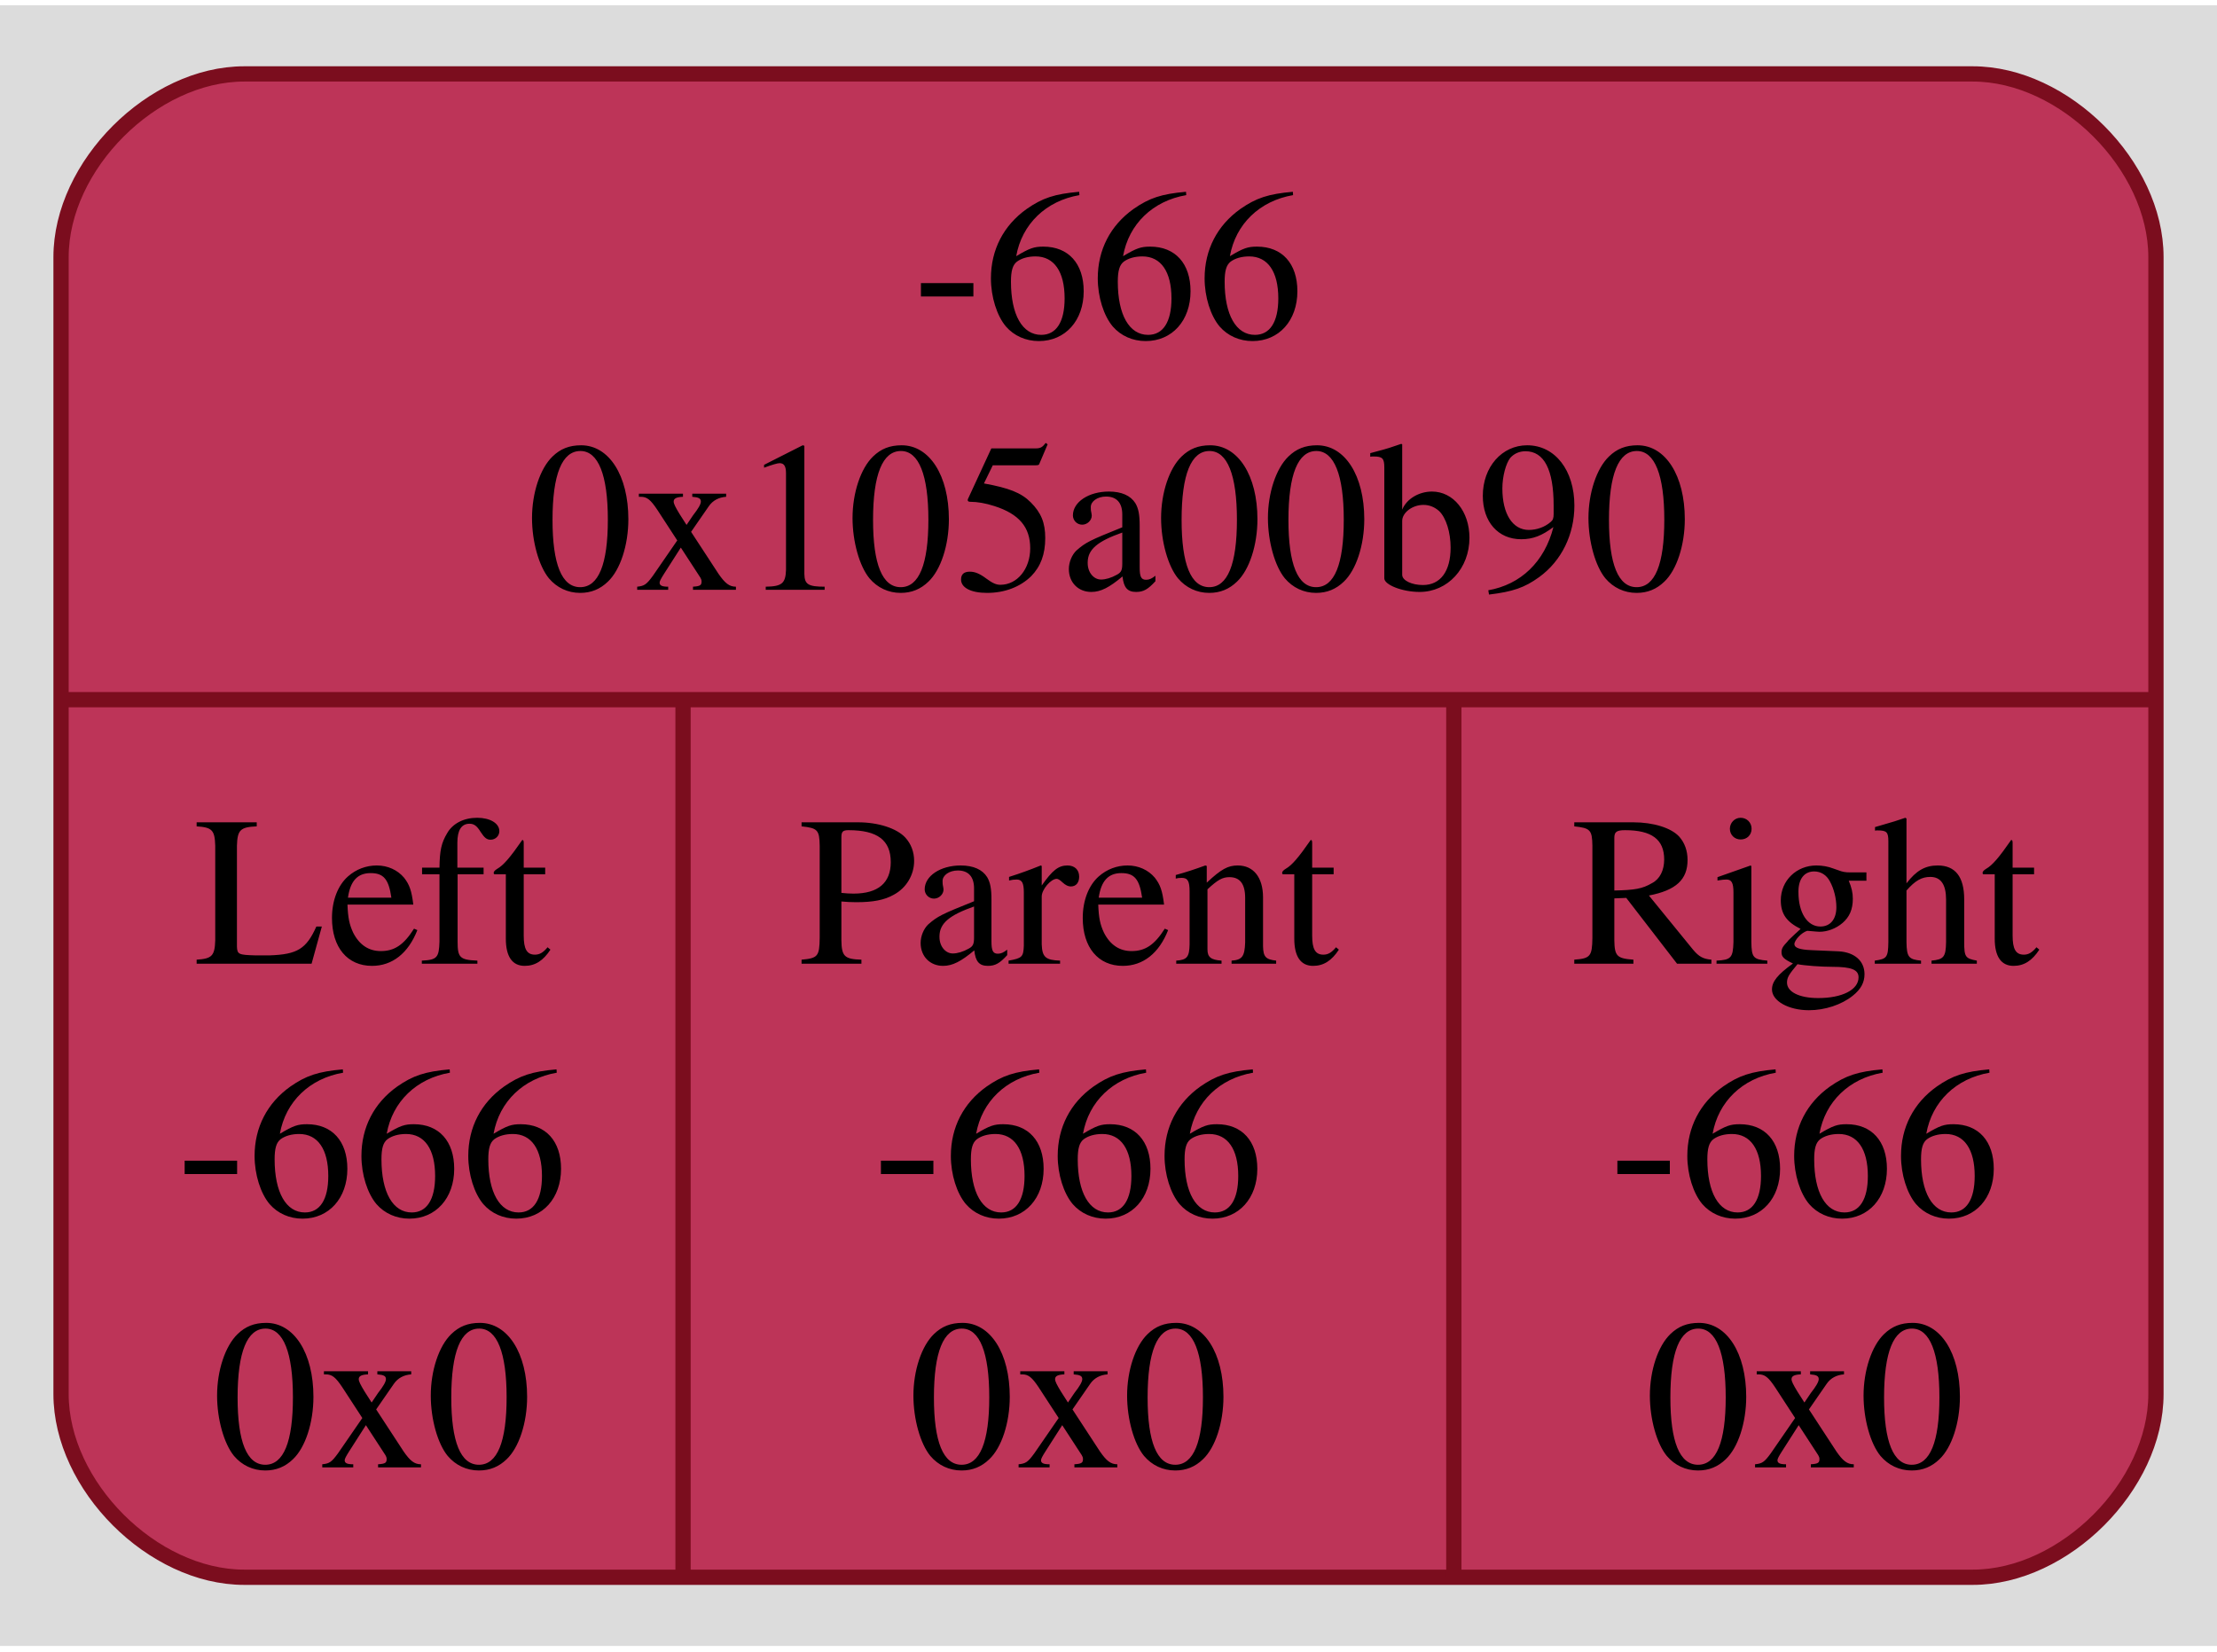
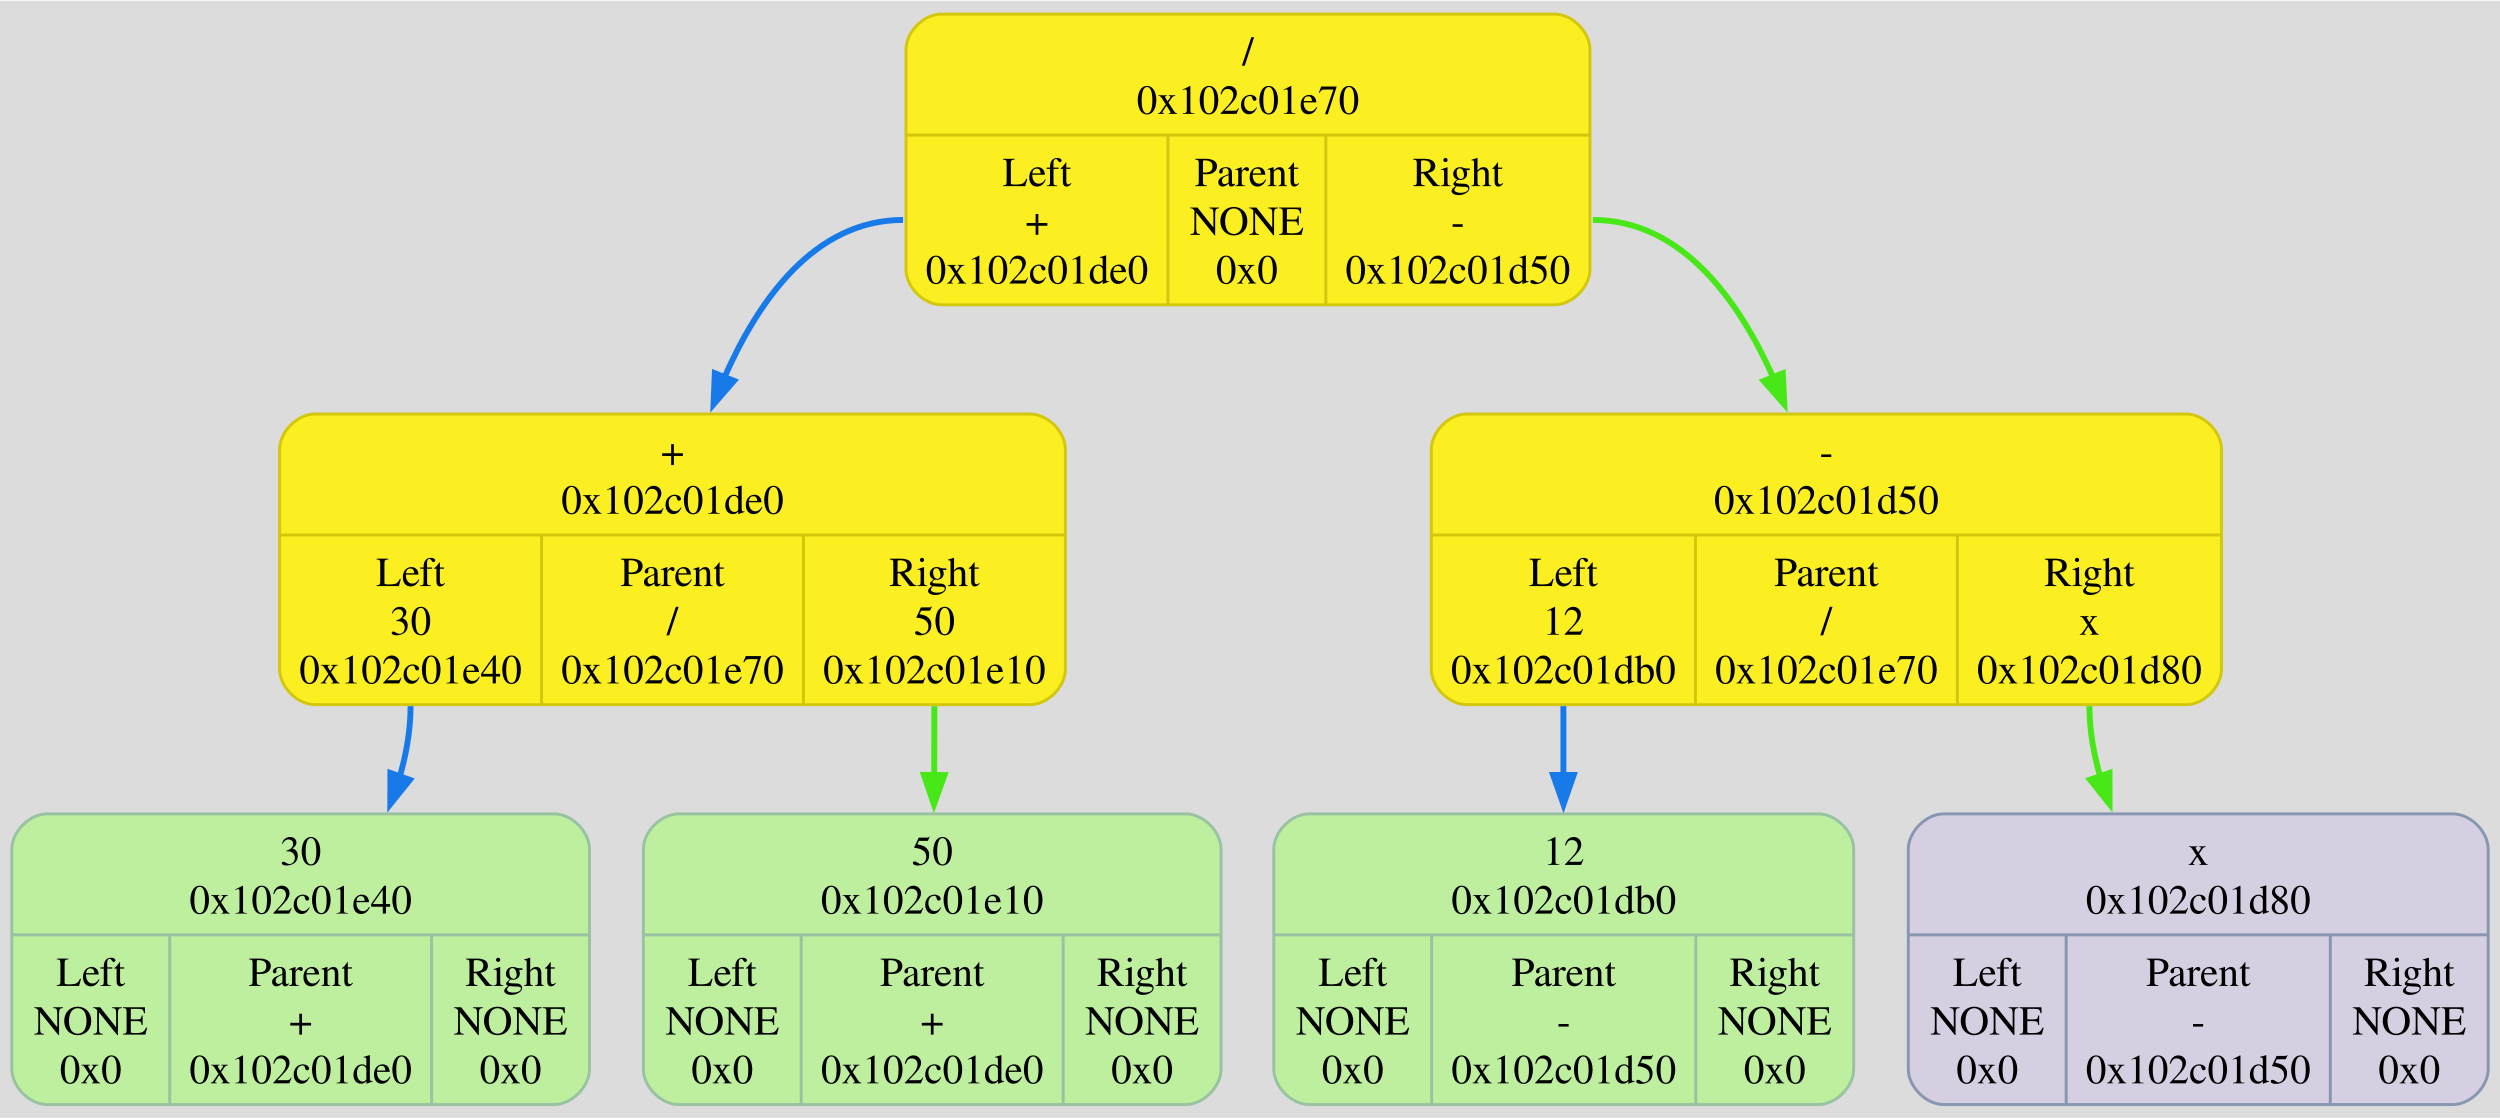
- <svg xmlns="http://www.w3.org/2000/svg" width="145pt" height="108pt" viewBox="0.00 0.00 145.25 107.50">
-   <g id="graph0" class="graph" transform="scale(1 1) rotate(0) translate(4 103.5)">
-     <polygon fill="#dcdcdc" stroke="none" points="-4,4 -4,-103.5 141.25,-103.5 141.25,4 -4,4" />
+ <svg xmlns="http://www.w3.org/2000/svg" width="847pt" height="379pt" viewBox="0.00 0.00 847.12 378.50">
+   <g id="graph0" class="graph" transform="scale(1 1) rotate(0) translate(4 374.5)">
+     <polygon fill="#dcdcdc" stroke="none" points="-4,4 -4,-374.5 843.12,-374.5 843.12,4 -4,4" />
    <g id="node1" class="node">
-       <path fill="#bd3458" stroke="#7b0d1e" d="M12,-0.5C12,-0.5 125.25,-0.5 125.25,-0.5 131.25,-0.5 137.25,-6.5 137.25,-12.5 137.25,-12.5 137.25,-87 137.25,-87 137.25,-93 131.25,-99 125.25,-99 125.25,-99 12,-99 12,-99 6,-99 0,-93 0,-87 0,-87 0,-12.5 0,-12.5 0,-6.5 6,-0.5 12,-0.5" />
-       <text text-anchor="middle" x="68.62" y="-81.7" font-family="Times,serif" font-size="14.00" fill="#000000">-666</text>
-       <text text-anchor="middle" x="68.62" y="-65.2" font-family="Times,serif" font-size="14.00" fill="#000000">0x105a00b90</text>
-       <polyline fill="none" stroke="#7b0d1e" points="0,-58 137.25,-58" />
-       <text text-anchor="middle" x="20.38" y="-40.7" font-family="Times,serif" font-size="14.00" fill="#000000">Left</text>
-       <text text-anchor="middle" x="20.38" y="-24.2" font-family="Times,serif" font-size="14.00" fill="#000000">-666</text>
-       <text text-anchor="middle" x="20.38" y="-7.7" font-family="Times,serif" font-size="14.00" fill="#000000">0x0</text>
-       <polyline fill="none" stroke="#7b0d1e" points="40.75,-0.5 40.75,-58" />
-       <text text-anchor="middle" x="66" y="-40.7" font-family="Times,serif" font-size="14.00" fill="#000000">Parent</text>
-       <text text-anchor="middle" x="66" y="-24.2" font-family="Times,serif" font-size="14.00" fill="#000000">-666</text>
-       <text text-anchor="middle" x="66" y="-7.7" font-family="Times,serif" font-size="14.00" fill="#000000">0x0</text>
-       <polyline fill="none" stroke="#7b0d1e" points="91.25,-0.5 91.25,-58" />
-       <text text-anchor="middle" x="114.25" y="-40.7" font-family="Times,serif" font-size="14.00" fill="#000000">Right</text>
-       <text text-anchor="middle" x="114.25" y="-24.2" font-family="Times,serif" font-size="14.00" fill="#000000">-666</text>
-       <text text-anchor="middle" x="114.25" y="-7.7" font-family="Times,serif" font-size="14.00" fill="#000000">0x0</text>
+       <path fill="#fbee21" stroke="#d3c70d" d="M315,-271.5C315,-271.5 522.75,-271.5 522.75,-271.5 528.75,-271.5 534.75,-277.5 534.75,-283.5 534.75,-283.5 534.75,-358 534.75,-358 534.75,-364 528.75,-370 522.75,-370 522.75,-370 315,-370 315,-370 309,-370 303,-364 303,-358 303,-358 303,-283.5 303,-283.5 303,-277.5 309,-271.5 315,-271.5" />
+       <text text-anchor="middle" x="418.88" y="-352.7" font-family="Times,serif" font-size="14.00" fill="#000000">/</text>
+       <text text-anchor="middle" x="418.88" y="-336.2" font-family="Times,serif" font-size="14.00" fill="#000000">0x102c01e70</text>
+       <polyline fill="none" stroke="#d3c70d" points="303,-329 534.75,-329" />
+       <text text-anchor="middle" x="347.38" y="-311.7" font-family="Times,serif" font-size="14.00" fill="#000000">Left</text>
+       <text text-anchor="middle" x="347.38" y="-295.2" font-family="Times,serif" font-size="14.00" fill="#000000">+</text>
+       <text text-anchor="middle" x="347.38" y="-278.7" font-family="Times,serif" font-size="14.00" fill="#000000">0x102c01de0</text>
+       <polyline fill="none" stroke="#d3c70d" points="391.75,-271.5 391.75,-329" />
+       <text text-anchor="middle" x="418.5" y="-311.7" font-family="Times,serif" font-size="14.00" fill="#000000">Parent</text>
+       <text text-anchor="middle" x="418.5" y="-295.2" font-family="Times,serif" font-size="14.00" fill="#000000">NONE</text>
+       <text text-anchor="middle" x="418.5" y="-278.7" font-family="Times,serif" font-size="14.00" fill="#000000">0x0</text>
+       <polyline fill="none" stroke="#d3c70d" points="445.25,-271.5 445.25,-329" />
+       <text text-anchor="middle" x="490" y="-311.7" font-family="Times,serif" font-size="14.00" fill="#000000">Right</text>
+       <text text-anchor="middle" x="490" y="-295.2" font-family="Times,serif" font-size="14.00" fill="#000000">-</text>
+       <text text-anchor="middle" x="490" y="-278.7" font-family="Times,serif" font-size="14.00" fill="#000000">0x102c01d50</text>
+     </g>
+     <g id="node2" class="node">
+       <path fill="#fbee21" stroke="#d3c70d" d="M102.75,-136C102.75,-136 345,-136 345,-136 351,-136 357,-142 357,-148 357,-148 357,-222.5 357,-222.5 357,-228.5 351,-234.5 345,-234.5 345,-234.5 102.75,-234.5 102.75,-234.5 96.75,-234.5 90.75,-228.5 90.75,-222.5 90.75,-222.5 90.75,-148 90.75,-148 90.75,-142 96.75,-136 102.75,-136" />
+       <text text-anchor="middle" x="223.88" y="-217.2" font-family="Times,serif" font-size="14.00" fill="#000000">+</text>
+       <text text-anchor="middle" x="223.88" y="-200.7" font-family="Times,serif" font-size="14.00" fill="#000000">0x102c01de0</text>
+       <polyline fill="none" stroke="#d3c70d" points="90.75,-193.5 357,-193.5" />
+       <text text-anchor="middle" x="135.12" y="-176.2" font-family="Times,serif" font-size="14.00" fill="#000000">Left</text>
+       <text text-anchor="middle" x="135.12" y="-159.7" font-family="Times,serif" font-size="14.00" fill="#000000">30</text>
+       <text text-anchor="middle" x="135.12" y="-143.2" font-family="Times,serif" font-size="14.00" fill="#000000">0x102c01e40</text>
+       <polyline fill="none" stroke="#d3c70d" points="179.5,-136 179.5,-193.5" />
+       <text text-anchor="middle" x="223.88" y="-176.2" font-family="Times,serif" font-size="14.00" fill="#000000">Parent</text>
+       <text text-anchor="middle" x="223.88" y="-159.7" font-family="Times,serif" font-size="14.00" fill="#000000">/</text>
+       <text text-anchor="middle" x="223.88" y="-143.2" font-family="Times,serif" font-size="14.00" fill="#000000">0x102c01e70</text>
+       <polyline fill="none" stroke="#d3c70d" points="268.25,-136 268.25,-193.5" />
+       <text text-anchor="middle" x="312.62" y="-176.2" font-family="Times,serif" font-size="14.00" fill="#000000">Right</text>
+       <text text-anchor="middle" x="312.62" y="-159.7" font-family="Times,serif" font-size="14.00" fill="#000000">50</text>
+       <text text-anchor="middle" x="312.62" y="-143.2" font-family="Times,serif" font-size="14.00" fill="#000000">0x102c01e10</text>
+     </g>
+     <g id="edge1" class="edge">
+       <path fill="none" stroke="#187ae8" stroke-width="2" d="M302,-300.25C272.11,-300.25 252.81,-273.25 240.87,-245.53" />
+       <polygon fill="#187ae8" stroke="#187ae8" stroke-width="2" points="244.72,-245.74 237.77,-237.74 238.21,-248.32 244.72,-245.74" />
+     </g>
+     <g id="node5" class="node">
+       <path fill="#fbee21" stroke="#d3c70d" d="M493,-136C493,-136 736.75,-136 736.75,-136 742.75,-136 748.75,-142 748.75,-148 748.75,-148 748.75,-222.5 748.75,-222.5 748.75,-228.5 742.75,-234.5 736.75,-234.5 736.75,-234.5 493,-234.5 493,-234.5 487,-234.5 481,-228.5 481,-222.5 481,-222.5 481,-148 481,-148 481,-142 487,-136 493,-136" />
+       <text text-anchor="middle" x="614.88" y="-217.2" font-family="Times,serif" font-size="14.00" fill="#000000">-</text>
+       <text text-anchor="middle" x="614.88" y="-200.7" font-family="Times,serif" font-size="14.00" fill="#000000">0x102c01d50</text>
+       <polyline fill="none" stroke="#d3c70d" points="481,-193.5 748.75,-193.5" />
+       <text text-anchor="middle" x="525.75" y="-176.2" font-family="Times,serif" font-size="14.00" fill="#000000">Left</text>
+       <text text-anchor="middle" x="525.75" y="-159.7" font-family="Times,serif" font-size="14.00" fill="#000000">12</text>
+       <text text-anchor="middle" x="525.75" y="-143.2" font-family="Times,serif" font-size="14.00" fill="#000000">0x102c01db0</text>
+       <polyline fill="none" stroke="#d3c70d" points="570.5,-136 570.5,-193.5" />
+       <text text-anchor="middle" x="614.88" y="-176.2" font-family="Times,serif" font-size="14.00" fill="#000000">Parent</text>
+       <text text-anchor="middle" x="614.88" y="-159.7" font-family="Times,serif" font-size="14.00" fill="#000000">/</text>
+       <text text-anchor="middle" x="614.88" y="-143.2" font-family="Times,serif" font-size="14.00" fill="#000000">0x102c01e70</text>
+       <polyline fill="none" stroke="#d3c70d" points="659.25,-136 659.25,-193.5" />
+       <text text-anchor="middle" x="704" y="-176.2" font-family="Times,serif" font-size="14.00" fill="#000000">Right</text>
+       <text text-anchor="middle" x="704" y="-159.7" font-family="Times,serif" font-size="14.00" fill="#000000">x</text>
+       <text text-anchor="middle" x="704" y="-143.2" font-family="Times,serif" font-size="14.00" fill="#000000">0x102c01d80</text>
+     </g>
+     <g id="edge6" class="edge">
+       <path fill="none" stroke="#48e818" stroke-width="2" d="M535.75,-300.25C565.76,-300.25 585.31,-273.25 597.46,-245.53" />
+       <polygon fill="#48e818" stroke="#48e818" stroke-width="2" points="600.11,-248.31 600.62,-237.73 593.62,-245.68 600.11,-248.31" />
+     </g>
+     <g id="node3" class="node">
+       <path fill="#bdef9e" stroke="#99c2a2" d="M12,-0.5C12,-0.5 183.75,-0.5 183.75,-0.5 189.75,-0.5 195.75,-6.5 195.75,-12.5 195.75,-12.5 195.75,-87 195.75,-87 195.75,-93 189.75,-99 183.75,-99 183.75,-99 12,-99 12,-99 6,-99 0,-93 0,-87 0,-87 0,-12.5 0,-12.5 0,-6.5 6,-0.5 12,-0.5" />
+       <text text-anchor="middle" x="97.88" y="-81.7" font-family="Times,serif" font-size="14.00" fill="#000000">30</text>
+       <text text-anchor="middle" x="97.88" y="-65.2" font-family="Times,serif" font-size="14.00" fill="#000000">0x102c01e40</text>
+       <polyline fill="none" stroke="#99c2a2" points="0,-58 195.75,-58" />
+       <text text-anchor="middle" x="26.75" y="-40.7" font-family="Times,serif" font-size="14.00" fill="#000000">Left</text>
+       <text text-anchor="middle" x="26.75" y="-24.2" font-family="Times,serif" font-size="14.00" fill="#000000">NONE</text>
+       <text text-anchor="middle" x="26.75" y="-7.7" font-family="Times,serif" font-size="14.00" fill="#000000">0x0</text>
+       <polyline fill="none" stroke="#99c2a2" points="53.5,-0.5 53.5,-58" />
+       <text text-anchor="middle" x="97.88" y="-40.7" font-family="Times,serif" font-size="14.00" fill="#000000">Parent</text>
+       <text text-anchor="middle" x="97.88" y="-24.2" font-family="Times,serif" font-size="14.00" fill="#000000">+</text>
+       <text text-anchor="middle" x="97.88" y="-7.7" font-family="Times,serif" font-size="14.00" fill="#000000">0x102c01de0</text>
+       <polyline fill="none" stroke="#99c2a2" points="142.25,-0.5 142.25,-58" />
+       <text text-anchor="middle" x="169" y="-40.7" font-family="Times,serif" font-size="14.00" fill="#000000">Right</text>
+       <text text-anchor="middle" x="169" y="-24.2" font-family="Times,serif" font-size="14.00" fill="#000000">NONE</text>
+       <text text-anchor="middle" x="169" y="-7.7" font-family="Times,serif" font-size="14.00" fill="#000000">0x0</text>
+     </g>
+     <g id="edge2" class="edge">
+       <path fill="none" stroke="#187ae8" stroke-width="2" d="M135.12,-135.5C135.12,-127.01 133.54,-118.41 131.02,-110.11" />
+       <polygon fill="#187ae8" stroke="#187ae8" stroke-width="2" points="134.88,-110.52 128.24,-102.26 128.28,-112.86 134.88,-110.52" />
+     </g>
+     <g id="node4" class="node">
+       <path fill="#bdef9e" stroke="#99c2a2" d="M226,-0.5C226,-0.5 397.75,-0.5 397.75,-0.5 403.75,-0.5 409.75,-6.5 409.75,-12.5 409.75,-12.5 409.75,-87 409.75,-87 409.75,-93 403.75,-99 397.75,-99 397.75,-99 226,-99 226,-99 220,-99 214,-93 214,-87 214,-87 214,-12.5 214,-12.5 214,-6.5 220,-0.5 226,-0.5" />
+       <text text-anchor="middle" x="311.88" y="-81.7" font-family="Times,serif" font-size="14.00" fill="#000000">50</text>
+       <text text-anchor="middle" x="311.88" y="-65.2" font-family="Times,serif" font-size="14.00" fill="#000000">0x102c01e10</text>
+       <polyline fill="none" stroke="#99c2a2" points="214,-58 409.75,-58" />
+       <text text-anchor="middle" x="240.75" y="-40.7" font-family="Times,serif" font-size="14.00" fill="#000000">Left</text>
+       <text text-anchor="middle" x="240.75" y="-24.2" font-family="Times,serif" font-size="14.00" fill="#000000">NONE</text>
+       <text text-anchor="middle" x="240.75" y="-7.7" font-family="Times,serif" font-size="14.00" fill="#000000">0x0</text>
+       <polyline fill="none" stroke="#99c2a2" points="267.5,-0.5 267.5,-58" />
+       <text text-anchor="middle" x="311.88" y="-40.7" font-family="Times,serif" font-size="14.00" fill="#000000">Parent</text>
+       <text text-anchor="middle" x="311.88" y="-24.2" font-family="Times,serif" font-size="14.00" fill="#000000">+</text>
+       <text text-anchor="middle" x="311.88" y="-7.7" font-family="Times,serif" font-size="14.00" fill="#000000">0x102c01de0</text>
+       <polyline fill="none" stroke="#99c2a2" points="356.25,-0.5 356.25,-58" />
+       <text text-anchor="middle" x="383" y="-40.7" font-family="Times,serif" font-size="14.00" fill="#000000">Right</text>
+       <text text-anchor="middle" x="383" y="-24.2" font-family="Times,serif" font-size="14.00" fill="#000000">NONE</text>
+       <text text-anchor="middle" x="383" y="-7.7" font-family="Times,serif" font-size="14.00" fill="#000000">0x0</text>
+     </g>
+     <g id="edge3" class="edge">
+       <path fill="none" stroke="#48e818" stroke-width="2" d="M312.62,-135.5C312.62,-127.41 312.59,-118.88 312.54,-110.48" />
+       <polygon fill="#48e818" stroke="#48e818" stroke-width="2" points="316.05,-112.15 312.47,-102.18 309.05,-112.21 316.05,-112.15" />
+     </g>
+     <g id="node6" class="node">
+       <path fill="#bdef9e" stroke="#99c2a2" d="M439.62,-0.5C439.62,-0.5 612.12,-0.5 612.12,-0.5 618.12,-0.5 624.12,-6.5 624.12,-12.5 624.12,-12.5 624.12,-87 624.12,-87 624.12,-93 618.12,-99 612.12,-99 612.12,-99 439.62,-99 439.62,-99 433.62,-99 427.62,-93 427.62,-87 427.62,-87 427.62,-12.5 427.62,-12.5 427.62,-6.5 433.62,-0.5 439.62,-0.5" />
+       <text text-anchor="middle" x="525.88" y="-81.7" font-family="Times,serif" font-size="14.00" fill="#000000">12</text>
+       <text text-anchor="middle" x="525.88" y="-65.2" font-family="Times,serif" font-size="14.00" fill="#000000">0x102c01db0</text>
+       <polyline fill="none" stroke="#99c2a2" points="427.62,-58 624.12,-58" />
+       <text text-anchor="middle" x="454.38" y="-40.7" font-family="Times,serif" font-size="14.00" fill="#000000">Left</text>
+       <text text-anchor="middle" x="454.38" y="-24.2" font-family="Times,serif" font-size="14.00" fill="#000000">NONE</text>
+       <text text-anchor="middle" x="454.38" y="-7.7" font-family="Times,serif" font-size="14.00" fill="#000000">0x0</text>
+       <polyline fill="none" stroke="#99c2a2" points="481.12,-0.5 481.12,-58" />
+       <text text-anchor="middle" x="525.88" y="-40.7" font-family="Times,serif" font-size="14.00" fill="#000000">Parent</text>
+       <text text-anchor="middle" x="525.88" y="-24.2" font-family="Times,serif" font-size="14.00" fill="#000000">-</text>
+       <text text-anchor="middle" x="525.88" y="-7.7" font-family="Times,serif" font-size="14.00" fill="#000000">0x102c01d50</text>
+       <polyline fill="none" stroke="#99c2a2" points="570.62,-0.5 570.62,-58" />
+       <text text-anchor="middle" x="597.38" y="-40.7" font-family="Times,serif" font-size="14.00" fill="#000000">Right</text>
+       <text text-anchor="middle" x="597.38" y="-24.2" font-family="Times,serif" font-size="14.00" fill="#000000">NONE</text>
+       <text text-anchor="middle" x="597.38" y="-7.7" font-family="Times,serif" font-size="14.00" fill="#000000">0x0</text>
+     </g>
+     <g id="edge4" class="edge">
+       <path fill="none" stroke="#187ae8" stroke-width="2" d="M525.75,-135.5C525.75,-127.41 525.76,-118.88 525.76,-110.48" />
+       <polygon fill="#187ae8" stroke="#187ae8" stroke-width="2" points="529.26,-112.18 525.78,-102.18 522.26,-112.18 529.26,-112.18" />
+     </g>
+     <g id="node7" class="node">
+       <path fill="#d5cfe1" stroke="#8797b2" d="M654.62,-0.5C654.62,-0.5 827.12,-0.5 827.12,-0.5 833.12,-0.5 839.12,-6.5 839.12,-12.5 839.12,-12.5 839.12,-87 839.12,-87 839.12,-93 833.12,-99 827.12,-99 827.12,-99 654.62,-99 654.62,-99 648.62,-99 642.62,-93 642.62,-87 642.62,-87 642.62,-12.5 642.62,-12.5 642.62,-6.5 648.62,-0.5 654.62,-0.5" />
+       <text text-anchor="middle" x="740.88" y="-81.7" font-family="Times,serif" font-size="14.00" fill="#000000">x</text>
+       <text text-anchor="middle" x="740.88" y="-65.2" font-family="Times,serif" font-size="14.00" fill="#000000">0x102c01d80</text>
+       <polyline fill="none" stroke="#8797b2" points="642.62,-58 839.12,-58" />
+       <text text-anchor="middle" x="669.38" y="-40.7" font-family="Times,serif" font-size="14.00" fill="#000000">Left</text>
+       <text text-anchor="middle" x="669.38" y="-24.2" font-family="Times,serif" font-size="14.00" fill="#000000">NONE</text>
+       <text text-anchor="middle" x="669.38" y="-7.7" font-family="Times,serif" font-size="14.00" fill="#000000">0x0</text>
+       <polyline fill="none" stroke="#8797b2" points="696.12,-0.5 696.12,-58" />
+       <text text-anchor="middle" x="740.88" y="-40.7" font-family="Times,serif" font-size="14.00" fill="#000000">Parent</text>
+       <text text-anchor="middle" x="740.88" y="-24.2" font-family="Times,serif" font-size="14.00" fill="#000000">-</text>
+       <text text-anchor="middle" x="740.88" y="-7.7" font-family="Times,serif" font-size="14.00" fill="#000000">0x102c01d50</text>
+       <polyline fill="none" stroke="#8797b2" points="785.62,-0.5 785.62,-58" />
+       <text text-anchor="middle" x="812.38" y="-40.7" font-family="Times,serif" font-size="14.00" fill="#000000">Right</text>
+       <text text-anchor="middle" x="812.38" y="-24.2" font-family="Times,serif" font-size="14.00" fill="#000000">NONE</text>
+       <text text-anchor="middle" x="812.38" y="-7.7" font-family="Times,serif" font-size="14.00" fill="#000000">0x0</text>
+     </g>
+     <g id="edge5" class="edge">
+       <path fill="none" stroke="#48e818" stroke-width="2" d="M704,-135.5C704,-127.02 705.57,-118.43 708.07,-110.14" />
+       <polygon fill="#48e818" stroke="#48e818" stroke-width="2" points="710.81,-112.89 710.82,-102.3 704.2,-110.57 710.81,-112.89" />
    </g>
  </g>
</svg>
